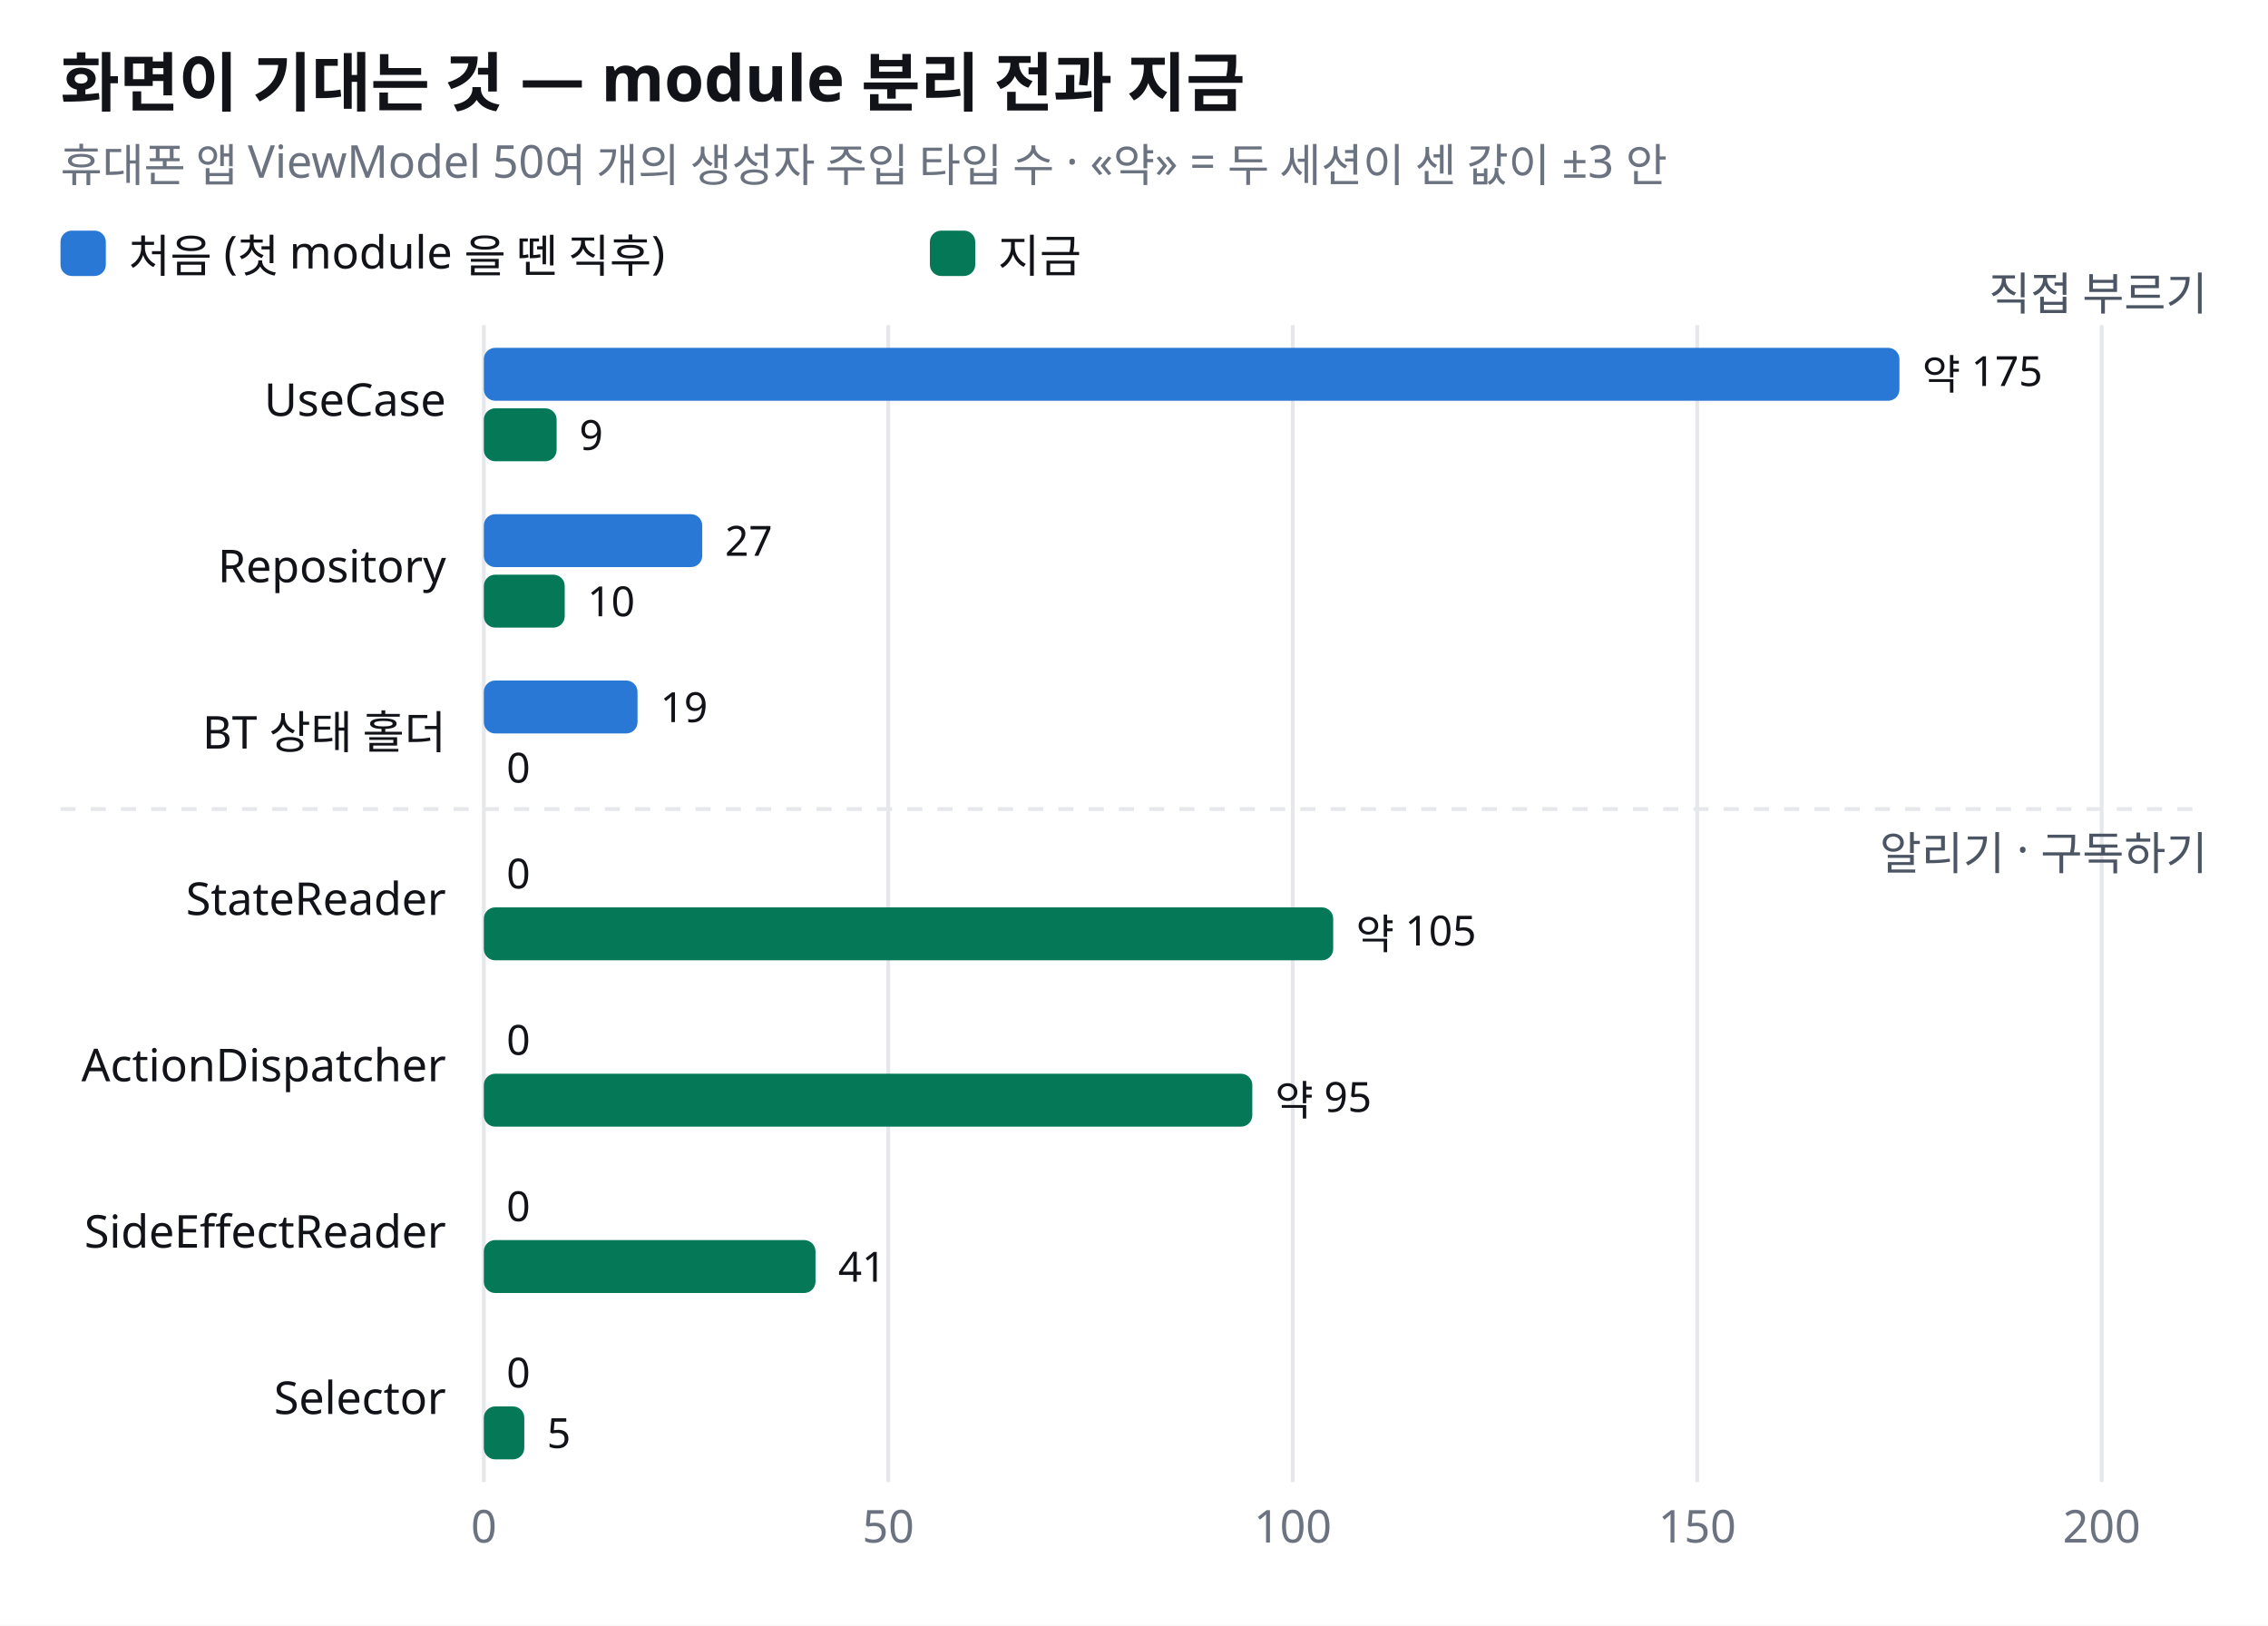
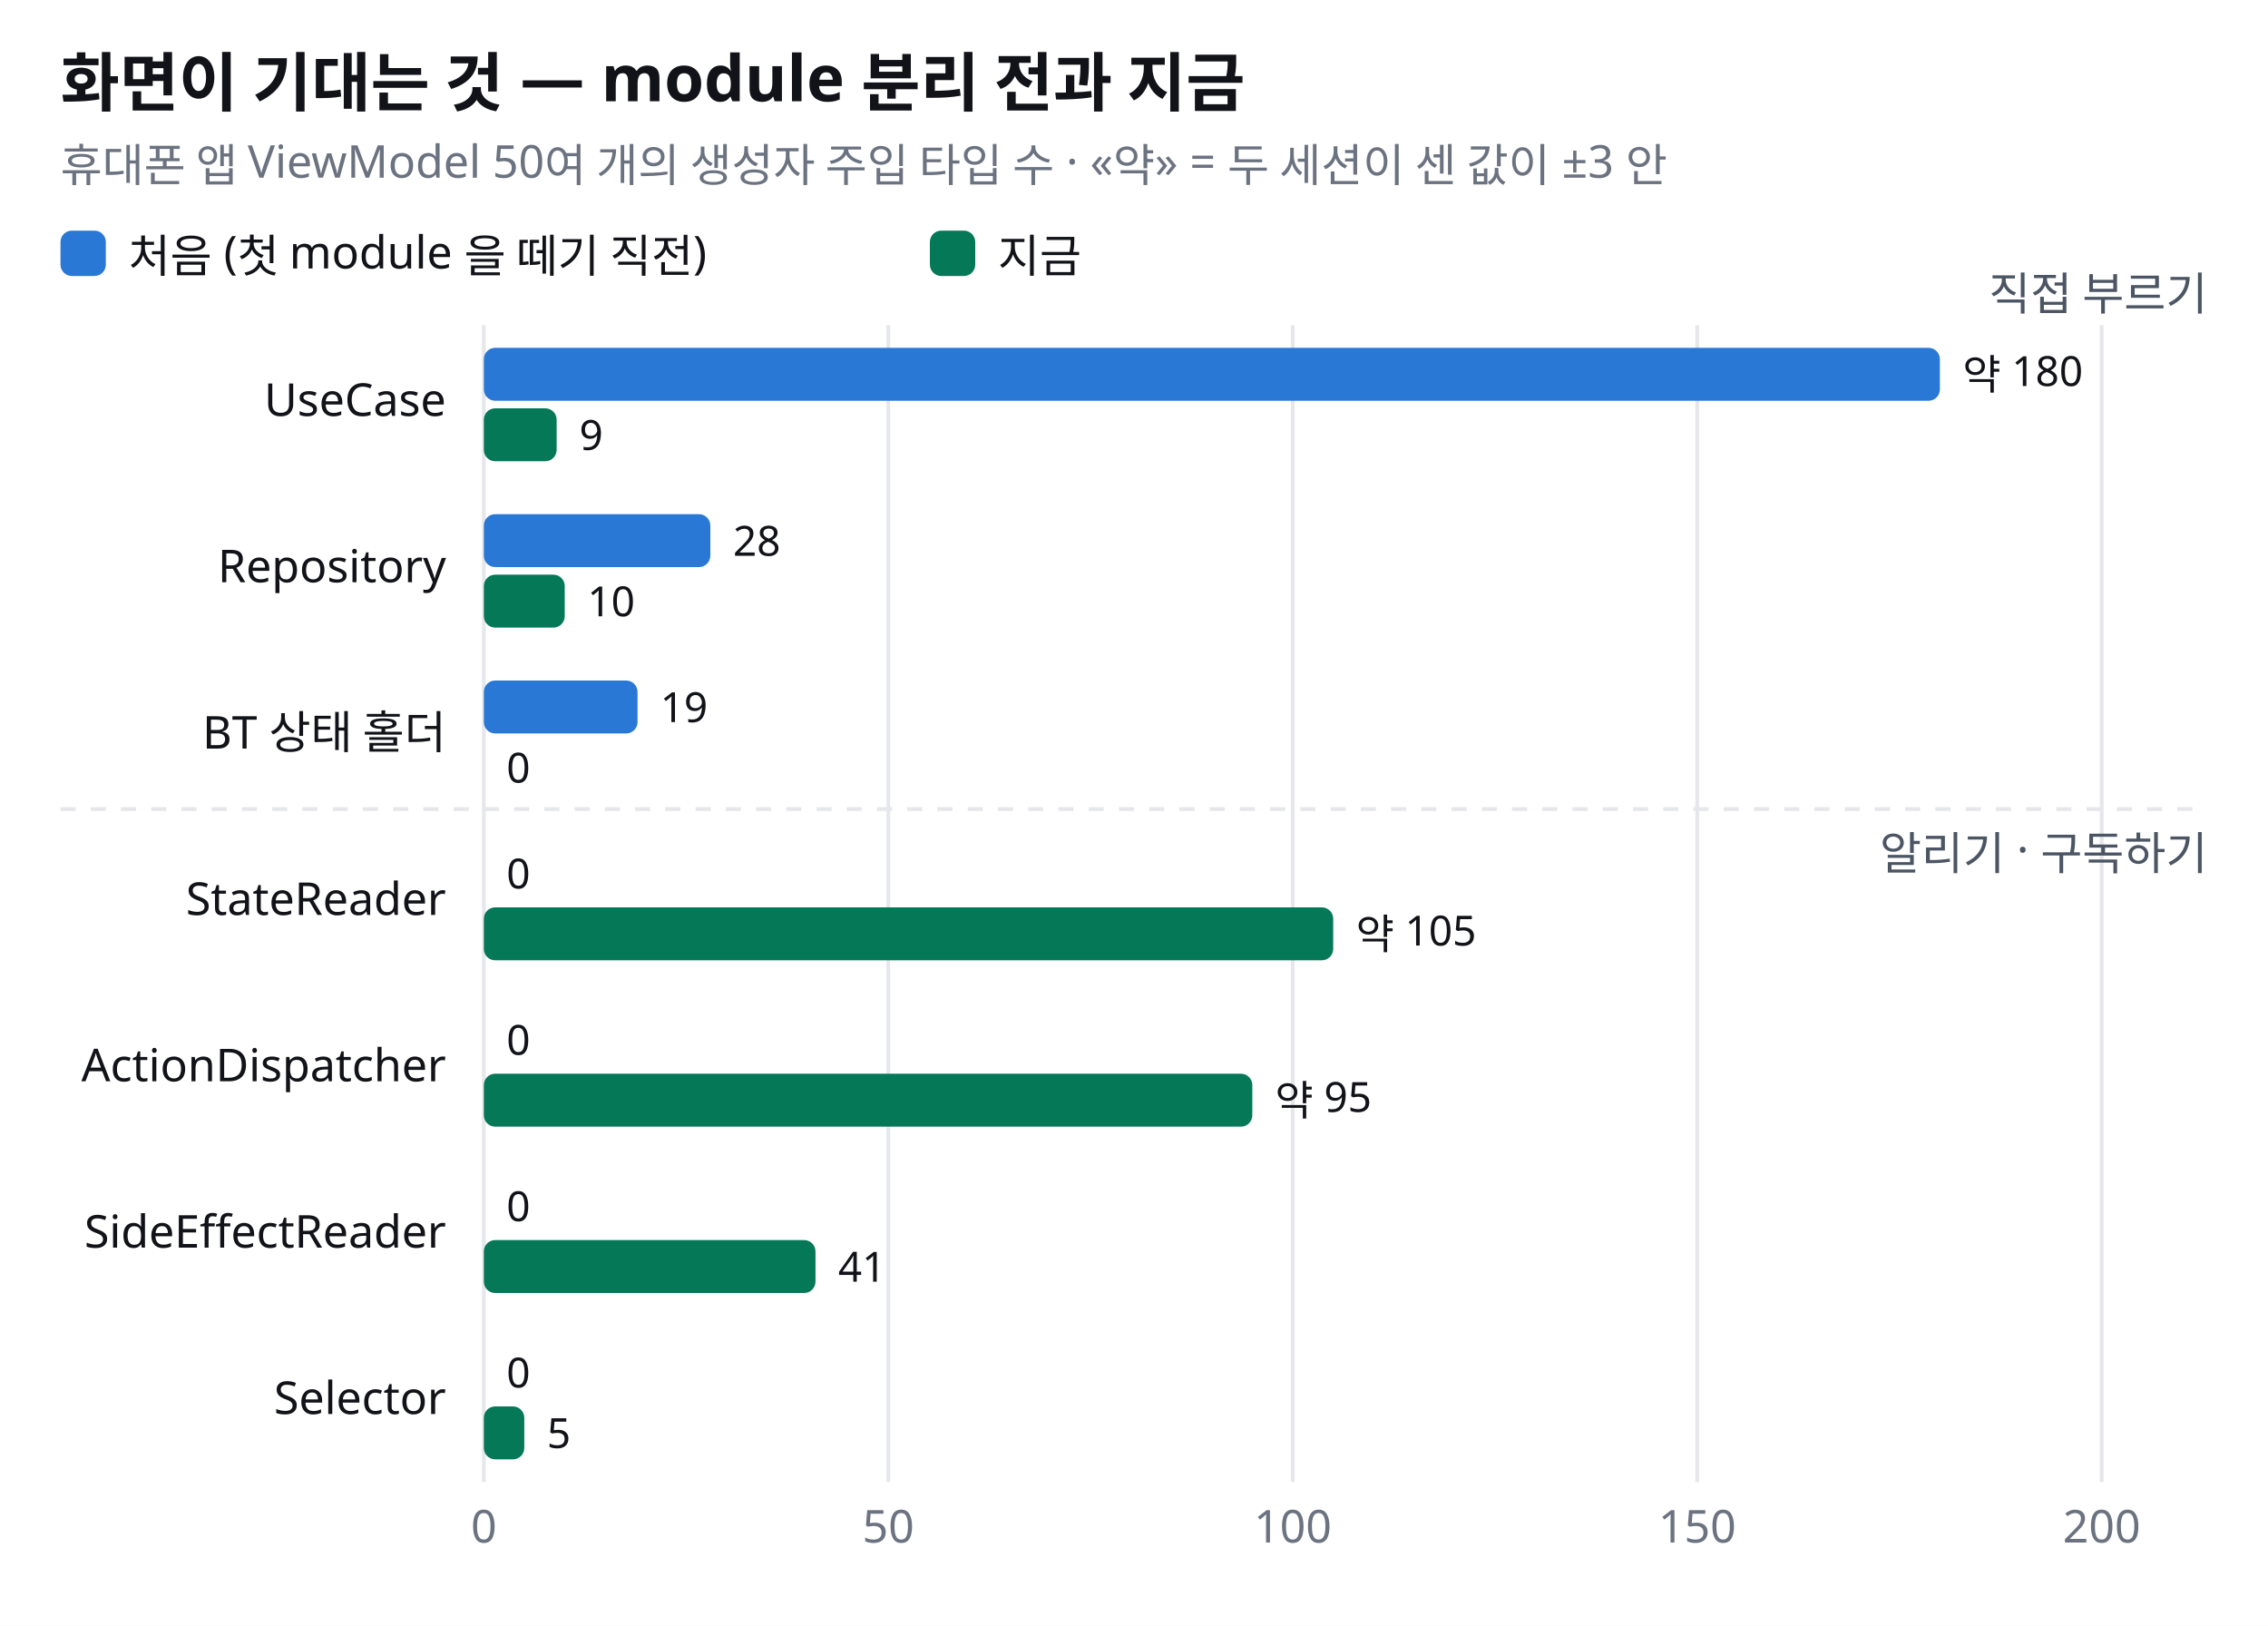
<svg xmlns="http://www.w3.org/2000/svg" viewBox="0 0 600 430" width="600" height="430" role="img" aria-labelledby="t d">
  <rect width="600" height="430" fill="#ffffff" />
  <g font-family="Pretendard, 'Apple SD Gothic Neo', 'Noto Sans KR', 'Malgun Gothic', sans-serif">
    <text x="16" y="28" font-size="17" fill="#111318" font-weight="700">화면이 기대는 것 — module 분리 전과 지금</text>
    <text x="16" y="48" font-size="12" fill="#6b7280">휴대폰 앱 ViewModel 50여 개의 생성자 주입 타입 수 · «약» = 두 세션이 센 값이 ±3 안</text>
    <rect x="16" y="61" width="12" height="12" rx="3" fill="#2a78d6" />
-     <text x="34" y="72" font-size="12" fill="#111318">처음 (첫 module 을 뗀 직후)</text>
+     <text x="34" y="72" font-size="12" fill="#111318">처음 (첫 module 을 떼기 직전)</text>
    <rect x="246" y="61" width="12" height="12" rx="3" fill="#047857" />
    <text x="264" y="72" font-size="12" fill="#111318">지금</text>
    <line x1="128" x2="128" y1="86" y2="392" stroke="#e5e7eb" />
    <text x="128" y="408" font-size="12" fill="#6b7280" text-anchor="middle">0</text>
    <line x1="235" x2="235" y1="86" y2="392" stroke="#e5e7eb" />
    <text x="235" y="408" font-size="12" fill="#6b7280" text-anchor="middle">50</text>
    <line x1="342" x2="342" y1="86" y2="392" stroke="#e5e7eb" />
    <text x="342" y="408" font-size="12" fill="#6b7280" text-anchor="middle">100</text>
    <line x1="449" x2="449" y1="86" y2="392" stroke="#e5e7eb" />
    <text x="449" y="408" font-size="12" fill="#6b7280" text-anchor="middle">150</text>
    <line x1="556" x2="556" y1="86" y2="392" stroke="#e5e7eb" />
    <text x="556" y="408" font-size="12" fill="#6b7280" text-anchor="middle">200</text>
    <line x1="16" x2="584" y1="214" y2="214" stroke="#e5e7eb" stroke-dasharray="4 4" />
    <text x="584" y="82" font-size="12" fill="#4b5563" text-anchor="end">직접 부르기</text>
    <text x="584" y="230" font-size="12" fill="#4b5563" text-anchor="end">알리기 · 구독하기</text>
    <text x="118" y="110" font-size="12" fill="#111318" text-anchor="end">UseCase</text>
-     <rect x="128" y="92" width="374.5" height="14" rx="3" fill="#2a78d6" />
-     <text x="508.5" y="103" font-size="11" fill="#111318">약 175</text>
+     <rect x="128" y="92" width="385.2" height="14" rx="3" fill="#2a78d6" />
+     <text x="519.2" y="103" font-size="11" fill="#111318">약 180</text>
    <rect x="128" y="108" width="19.26" height="14" rx="3" fill="#047857" />
    <text x="153.26" y="119" font-size="11" fill="#111318">9</text>
    <text x="118" y="154" font-size="12" fill="#111318" text-anchor="end">Repository</text>
-     <rect x="128" y="136" width="57.78" height="14" rx="3" fill="#2a78d6" />
-     <text x="191.78" y="147" font-size="11" fill="#111318">27</text>
+     <rect x="128" y="136" width="59.92" height="14" rx="3" fill="#2a78d6" />
+     <text x="193.92" y="147" font-size="11" fill="#111318">28</text>
    <rect x="128" y="152" width="21.4" height="14" rx="3" fill="#047857" />
    <text x="155.4" y="163" font-size="11" fill="#111318">10</text>
    <text x="118" y="198" font-size="12" fill="#111318" text-anchor="end">BT 상태 홀더</text>
    <rect x="128" y="180" width="40.66" height="14" rx="3" fill="#2a78d6" />
    <text x="174.66" y="191" font-size="11" fill="#111318">19</text>
    <text x="134" y="207" font-size="11" fill="#111318">0</text>
    <text x="118" y="242" font-size="12" fill="#111318" text-anchor="end">StateReader</text>
    <text x="134" y="235" font-size="11" fill="#111318">0</text>
    <rect x="128" y="240" width="224.7" height="14" rx="3" fill="#047857" />
    <text x="358.7" y="251" font-size="11" fill="#111318">약 105</text>
    <text x="118" y="286" font-size="12" fill="#111318" text-anchor="end">ActionDispatcher</text>
    <text x="134" y="279" font-size="11" fill="#111318">0</text>
    <rect x="128" y="284" width="203.3" height="14" rx="3" fill="#047857" />
    <text x="337.3" y="295" font-size="11" fill="#111318">약 95</text>
    <text x="118" y="330" font-size="12" fill="#111318" text-anchor="end">SideEffectReader</text>
    <text x="134" y="323" font-size="11" fill="#111318">0</text>
    <rect x="128" y="328" width="87.74" height="14" rx="3" fill="#047857" />
    <text x="221.74" y="339" font-size="11" fill="#111318">41</text>
    <text x="118" y="374" font-size="12" fill="#111318" text-anchor="end">Selector</text>
    <text x="134" y="367" font-size="11" fill="#111318">0</text>
    <rect x="128" y="372" width="10.7" height="14" rx="3" fill="#047857" />
    <text x="144.7" y="383" font-size="11" fill="#111318">5</text>
  </g>
</svg>
